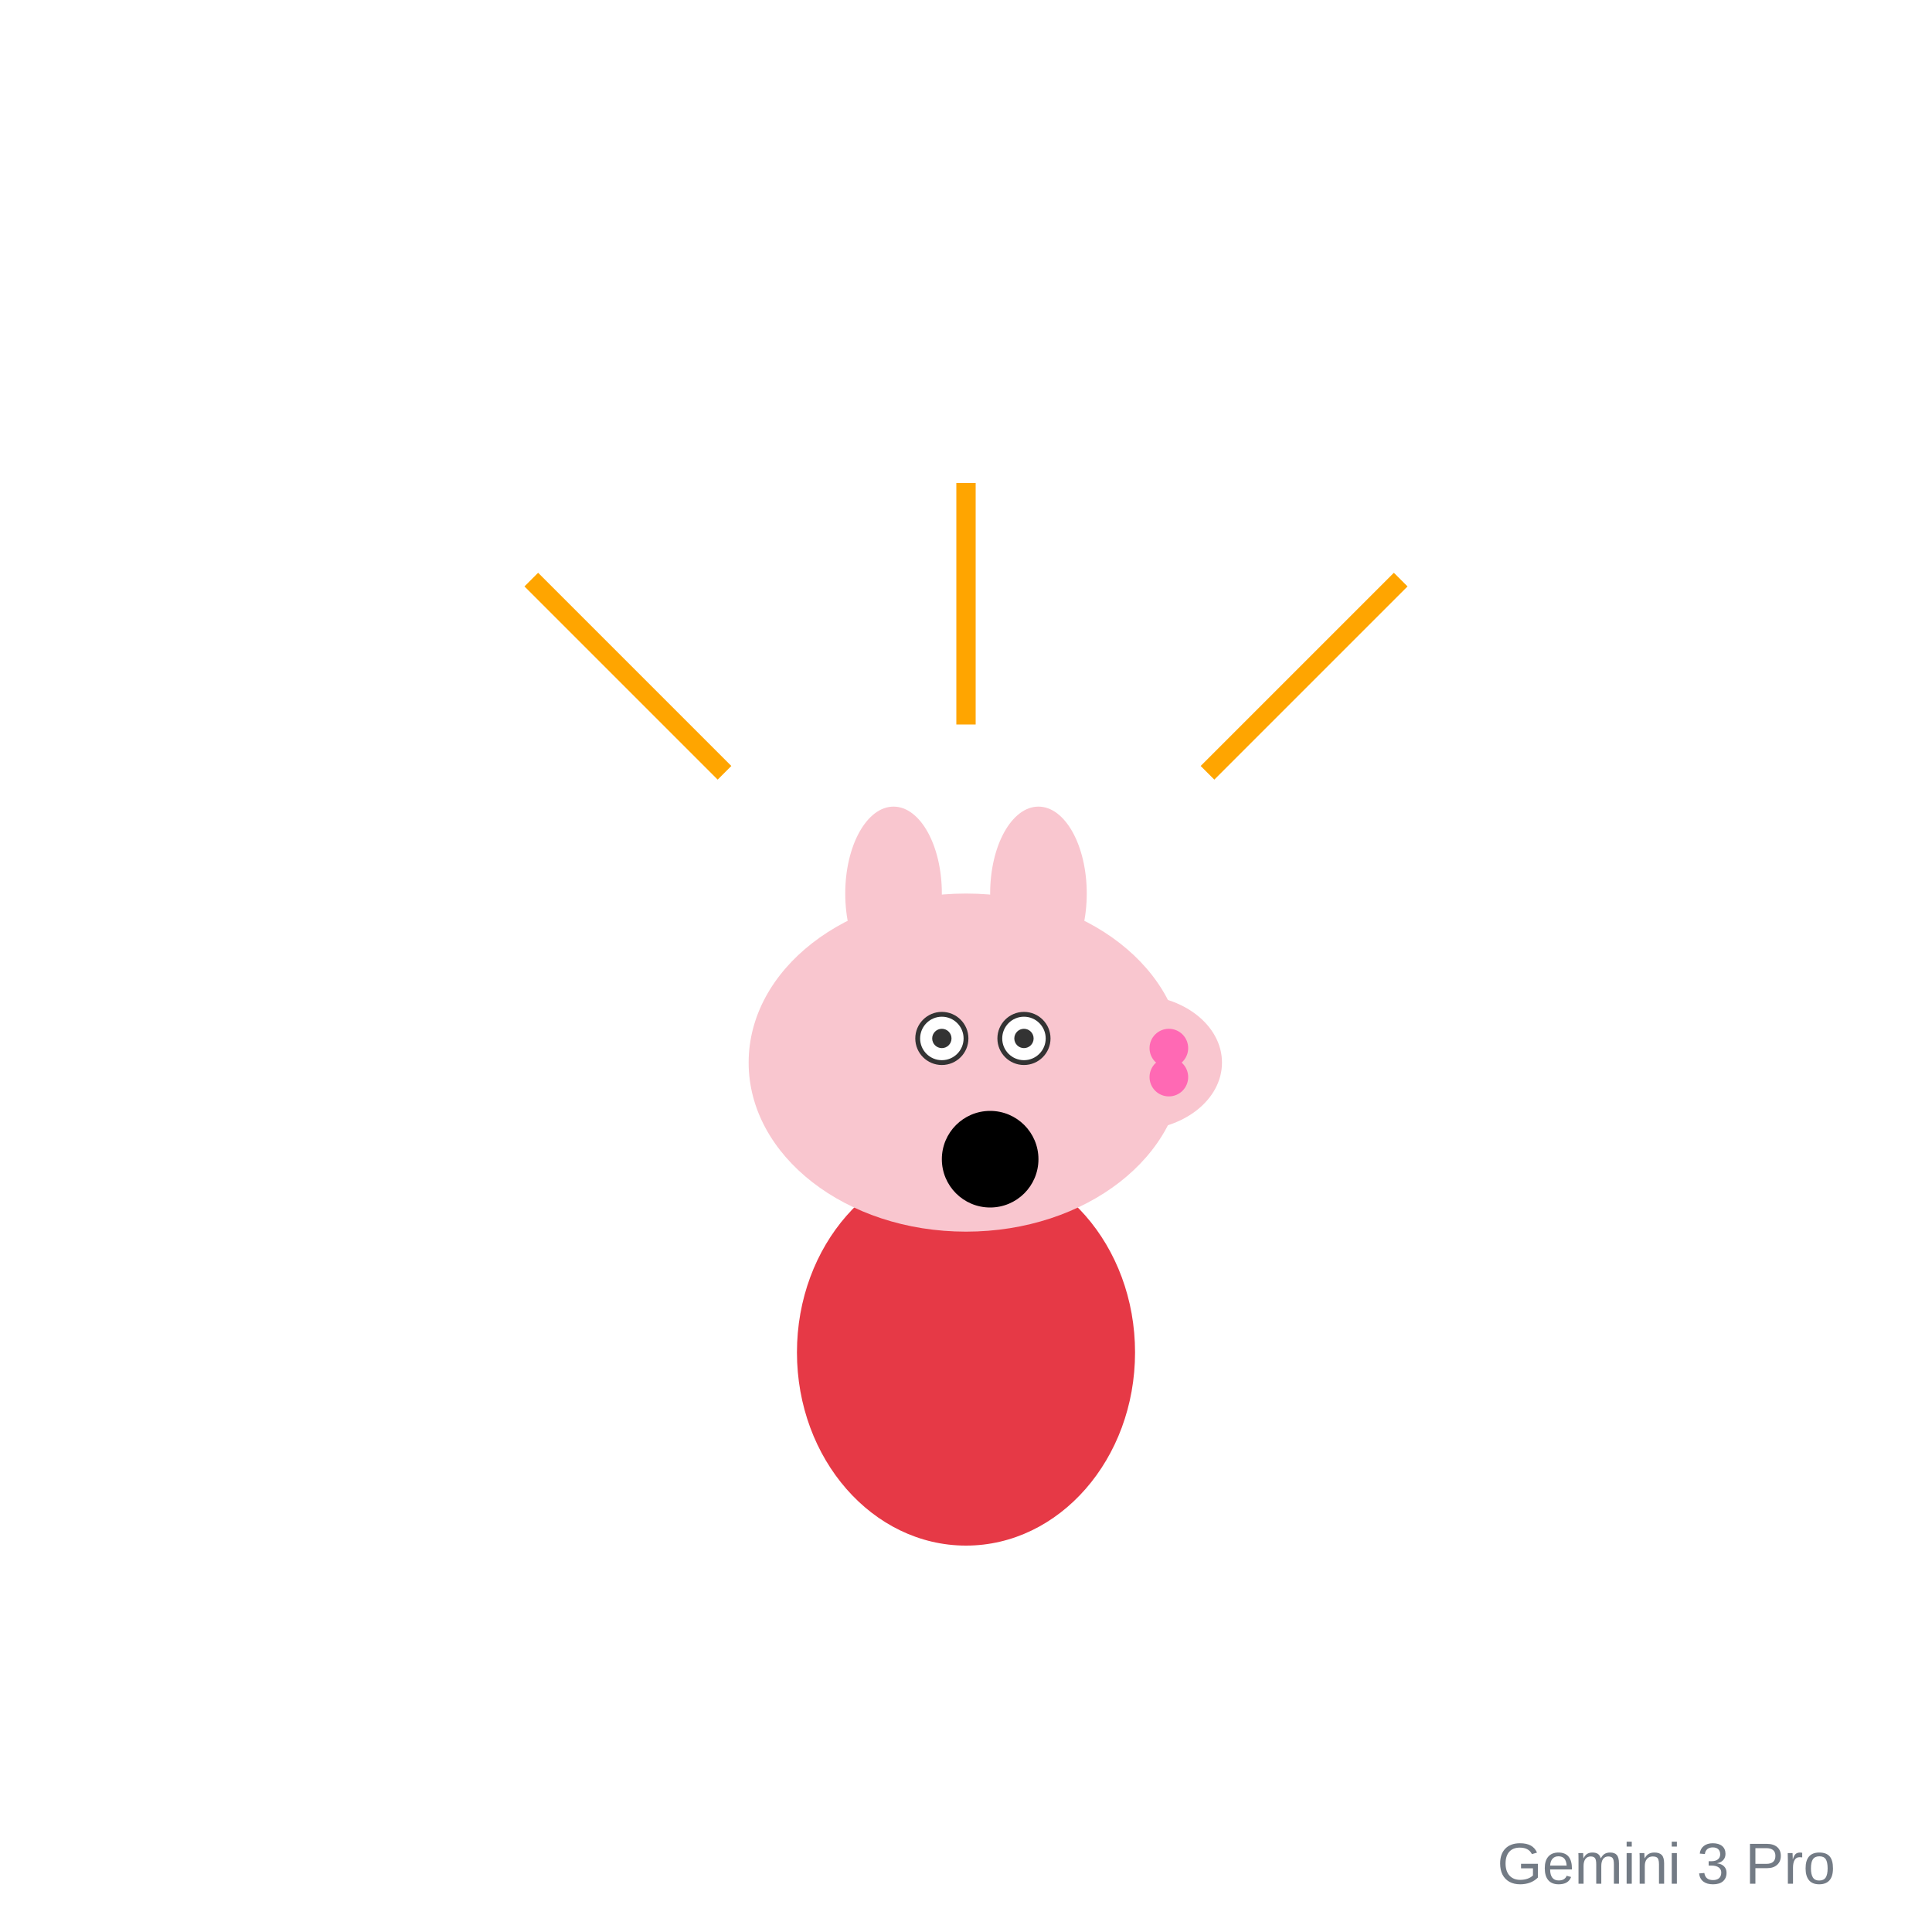
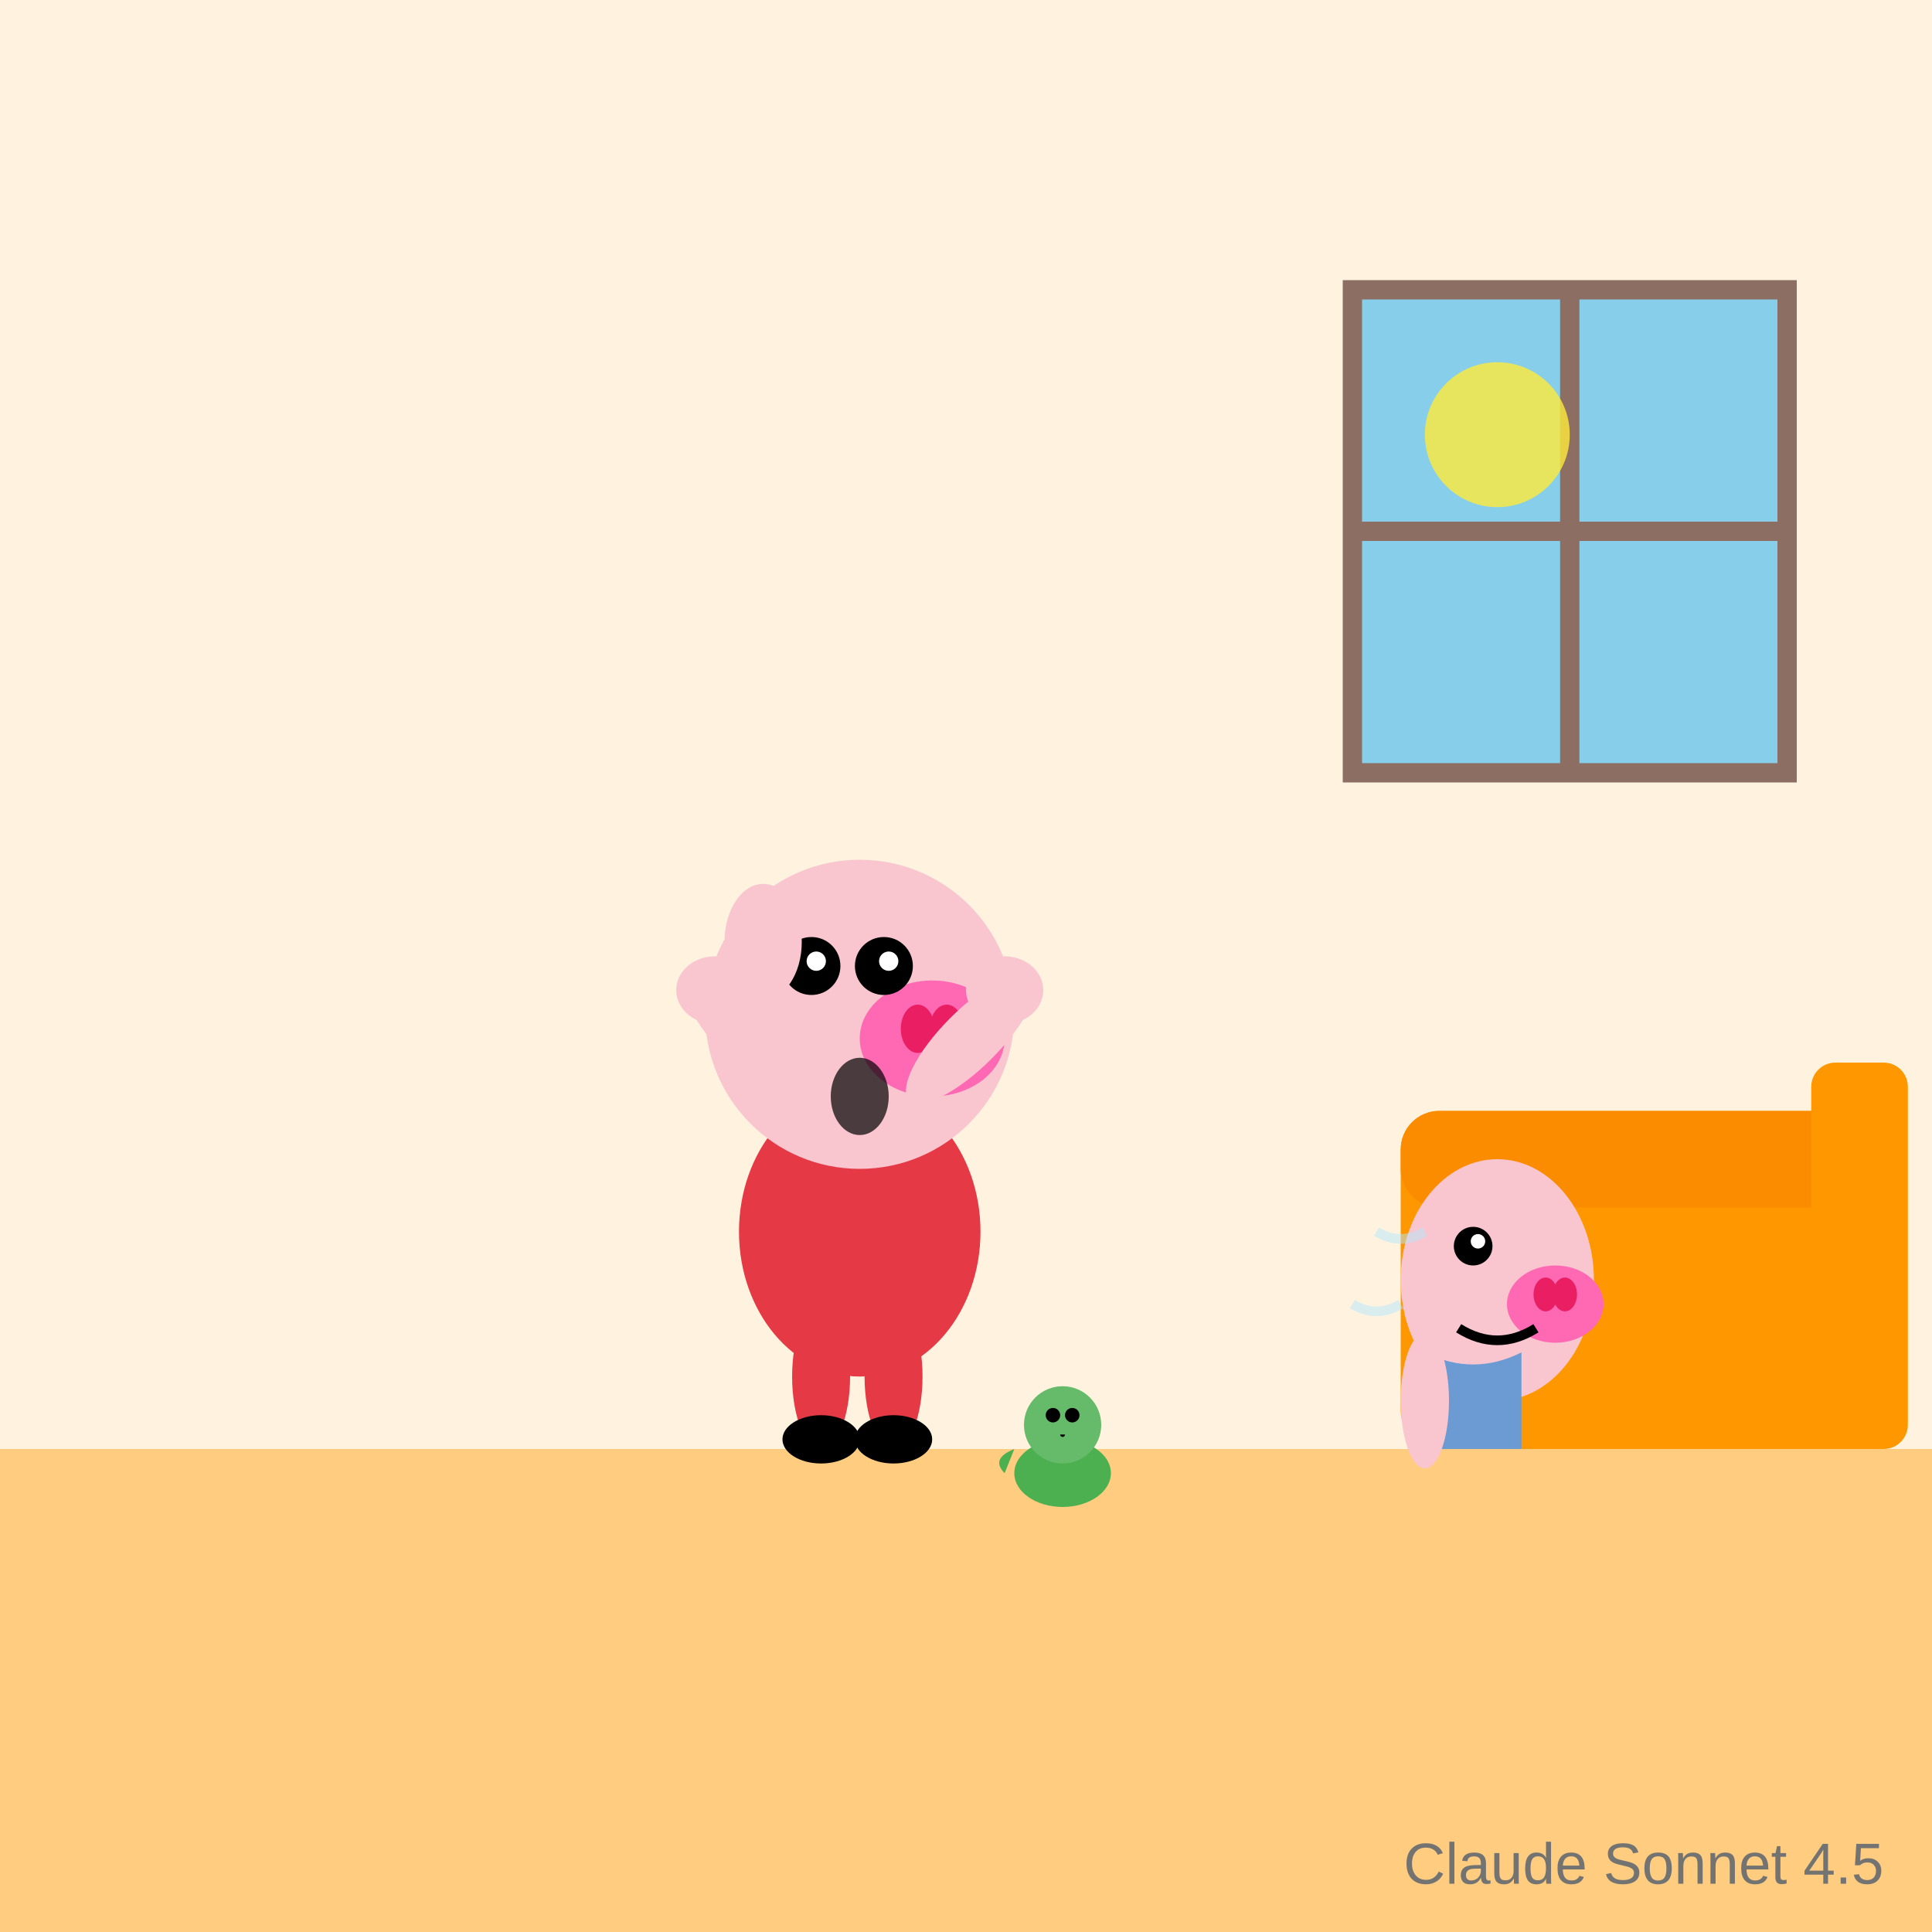
<svg xmlns="http://www.w3.org/2000/svg" viewBox="0 0 400 400" width="400" height="400">
-   <rect width="400" height="400" fill="#FFF" />
-   <path d="M 200 150 L 200 100" stroke="#FFA500" stroke-width="4" />
-   <path d="M 250 160 L 290 120" stroke="#FFA500" stroke-width="4" />
-   <path d="M 150 160 L 110 120" stroke="#FFA500" stroke-width="4" />
-   <g transform="translate(200, 250)">
-     <ellipse cx="0" cy="30" rx="35" ry="40" fill="#E63946" />
-     <ellipse cx="0" cy="-30" rx="45" ry="35" fill="#F9C6CF" />
-     <ellipse cx="35" cy="-30" rx="18" ry="14" fill="#F9C6CF" />
-     <circle cx="42" cy="-33" r="4" fill="#FF69B4" />
-     <circle cx="42" cy="-27" r="4" fill="#FF69B4" />
-     <ellipse cx="-15" cy="-65" rx="10" ry="18" fill="#F9C6CF" />
-     <ellipse cx="15" cy="-65" rx="10" ry="18" fill="#F9C6CF" />
-     <circle cx="-5" cy="-35" r="5" fill="#FFF" stroke="#333" stroke-width="1" />
-     <circle cx="12" cy="-35" r="5" fill="#FFF" stroke="#333" stroke-width="1" />
-     <circle cx="-5" cy="-35" r="2" fill="#333" />
-     <circle cx="12" cy="-35" r="2" fill="#333" />
-     <ellipse cx="5" cy="-10" rx="10" ry="10" fill="#000" />
-   </g>
-   <text x="380" y="390" text-anchor="end" font-family="Arial, sans-serif" font-size="12" fill="#5B6470" opacity="0.85">Gemini 3 Pro</text>
+   <defs>
+     <linearGradient id="skyGrad" x1="0%" y1="0%" x2="0%" y2="100%">
+       <stop offset="0%" style="stop-color:#FFF9C4;stop-opacity:1" />
+       <stop offset="100%" style="stop-color:#FFE082;stop-opacity:1" />
+     </linearGradient>
+   </defs>
+   <rect width="400" height="400" fill="#FFF3E0" />
+   <rect x="280" y="60" width="90" height="100" fill="#87CEEB" stroke="#8D6E63" stroke-width="4" />
+   <line x1="325" y1="60" x2="325" y2="160" stroke="#8D6E63" stroke-width="4" />
+   <line x1="280" y1="110" x2="370" y2="110" stroke="#8D6E63" stroke-width="4" />
+   <circle cx="310" cy="90" r="15" fill="#FFEB3B" opacity="0.8" />
+   <rect x="0" y="300" width="400" height="100" fill="#FFCC80" />
+   <rect x="290" y="230" width="100" height="70" fill="#FF9800" rx="8" />
+   <rect x="290" y="230" width="100" height="20" fill="#FB8C00" rx="8" />
+   <rect x="375" y="220" width="20" height="80" fill="#FF9800" rx="5" />
+   <ellipse cx="220" cy="305" rx="10" ry="7" fill="#4CAF50" />
+   <circle cx="220" cy="295" r="8" fill="#66BB6A" />
+   <ellipse cx="218" cy="293" rx="1.5" ry="1.5" fill="#000000" />
+   <ellipse cx="222" cy="293" rx="1.5" ry="1.5" fill="#000000" />
+   <path d="M 220 297 Q 220 298 220 297" stroke="#000000" stroke-width="1" fill="none" />
+   <path d="M 210 300 Q 205 302 208 305" fill="#4CAF50" />
+   <ellipse cx="170" cy="285" rx="6" ry="15" fill="#E63946" />
+   <ellipse cx="185" cy="285" rx="6" ry="15" fill="#E63946" />
+   <ellipse cx="170" cy="298" rx="8" ry="5" fill="#000000" />
+   <ellipse cx="185" cy="298" rx="8" ry="5" fill="#000000" />
+   <ellipse cx="178" cy="255" rx="25" ry="30" fill="#E63946" />
+   <circle cx="178" cy="210" r="32" fill="#F9C6CF" />
+   <ellipse cx="193" cy="215" rx="15" ry="12" fill="#FF69B4" />
+   <ellipse cx="190" cy="213" rx="3.5" ry="5" fill="#E91E63" />
+   <ellipse cx="196" cy="213" rx="3.5" ry="5" fill="#E91E63" />
+   <circle cx="168" cy="200" r="6" fill="#000000" />
+   <circle cx="169" cy="199" r="2" fill="#FFFFFF" />
+   <circle cx="183" cy="200" r="6" fill="#000000" />
+   <circle cx="184" cy="199" r="2" fill="#FFFFFF" />
+   <ellipse cx="178" cy="227" rx="6" ry="8" fill="#000000" opacity="0.7" />
+   <ellipse cx="158" cy="195" rx="8" ry="12" fill="#F9C6CF" />
+   <ellipse cx="155" cy="215" rx="6" ry="18" fill="#F9C6CF" transform="rotate(-45 155 215)" />
+   <ellipse cx="201" cy="215" rx="6" ry="18" fill="#F9C6CF" transform="rotate(45 201 215)" />
+   <ellipse cx="148" cy="205" rx="8" ry="7" fill="#F9C6CF" />
+   <ellipse cx="208" cy="205" rx="8" ry="7" fill="#F9C6CF" />
+   <ellipse cx="310" cy="265" rx="20" ry="25" fill="#F9C6CF" />
+   <ellipse cx="322" cy="270" rx="10" ry="8" fill="#FF69B4" />
+   <ellipse cx="320" cy="268" rx="2.5" ry="3.5" fill="#E91E63" />
+   <ellipse cx="324" cy="268" rx="2.5" ry="3.5" fill="#E91E63" />
+   <circle cx="305" cy="258" r="4" fill="#000000" />
+   <circle cx="306" cy="257" r="1.5" fill="#FFFFFF" />
+   <path d="M 302 275 Q 310 280 318 275" stroke="#000000" stroke-width="2" fill="none" />
+   <path d="M 295 280 Q 305 285 315 280 L 315 300 L 295 300 Z" fill="#6B9BD2" />
+   <ellipse cx="295" cy="290" rx="5" ry="14" fill="#F9C6CF" />
+   <path d="M 285 255 Q 290 258 295 255" stroke="#B3E5FC" stroke-width="2" fill="none" opacity="0.5" />
+   <path d="M 280 270 Q 285 273 290 270" stroke="#B3E5FC" stroke-width="2" fill="none" opacity="0.5" />
+   <text x="390" y="390" text-anchor="end" font-family="Arial, sans-serif" font-size="12" fill="#5B6470" opacity="0.85">Claude Sonnet 4.5</text>
</svg>
